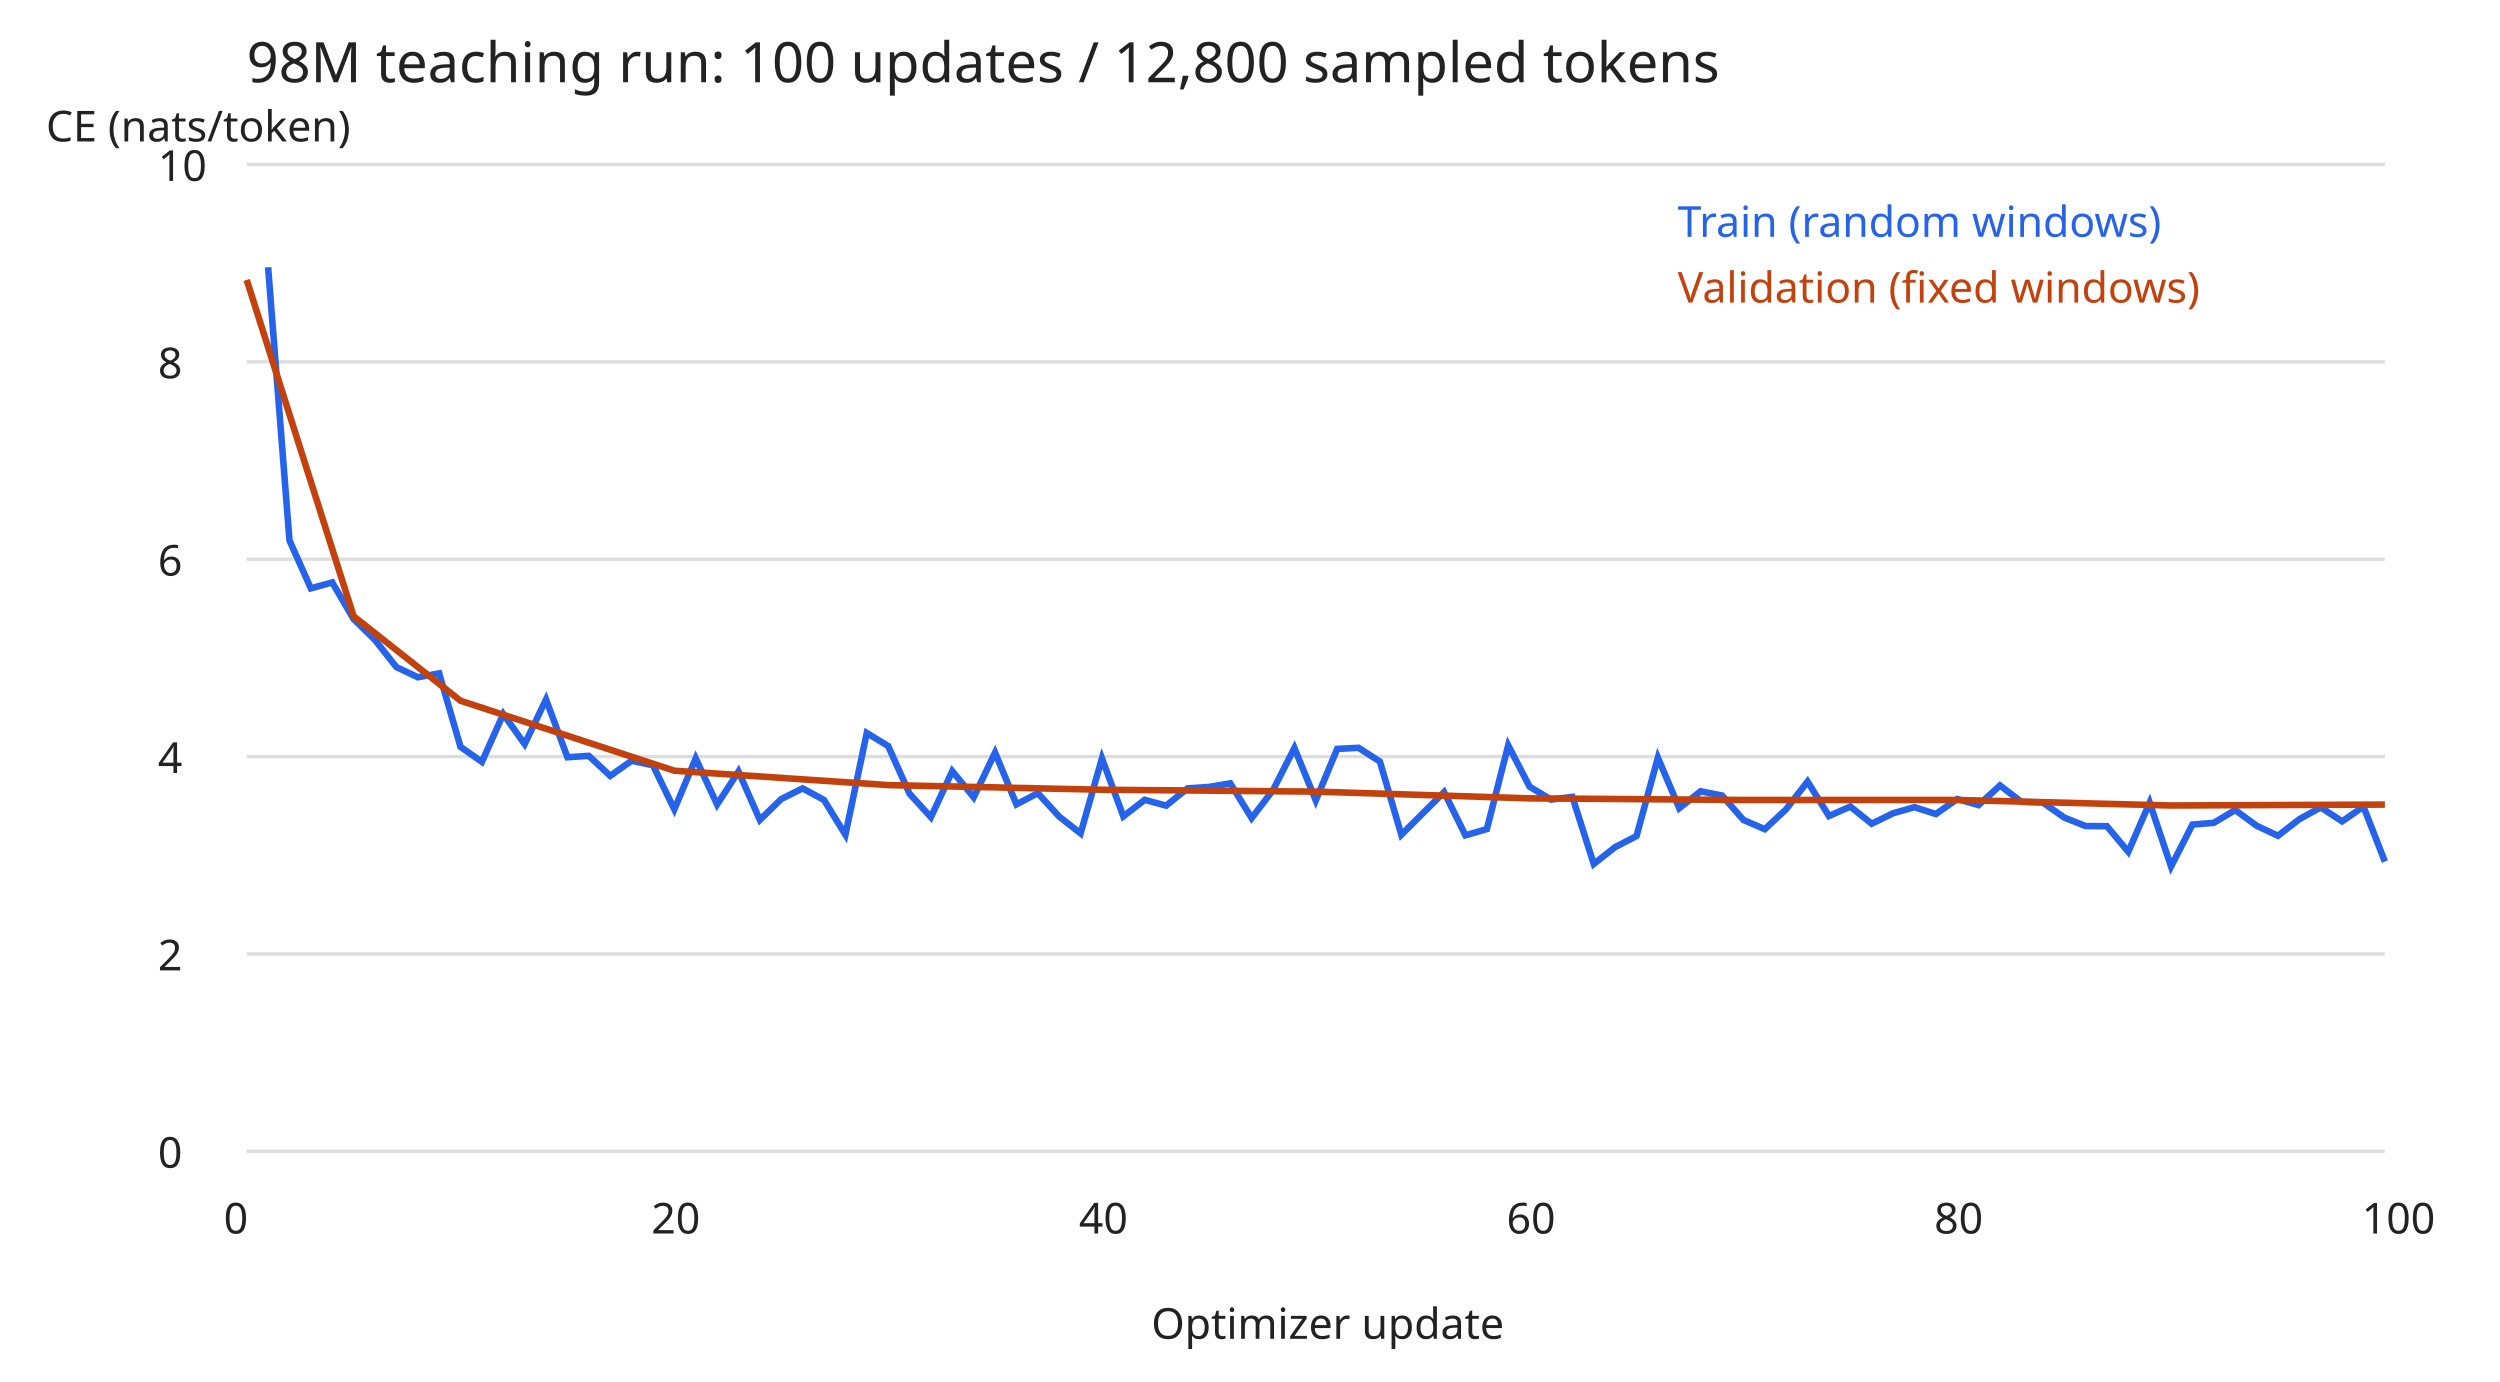
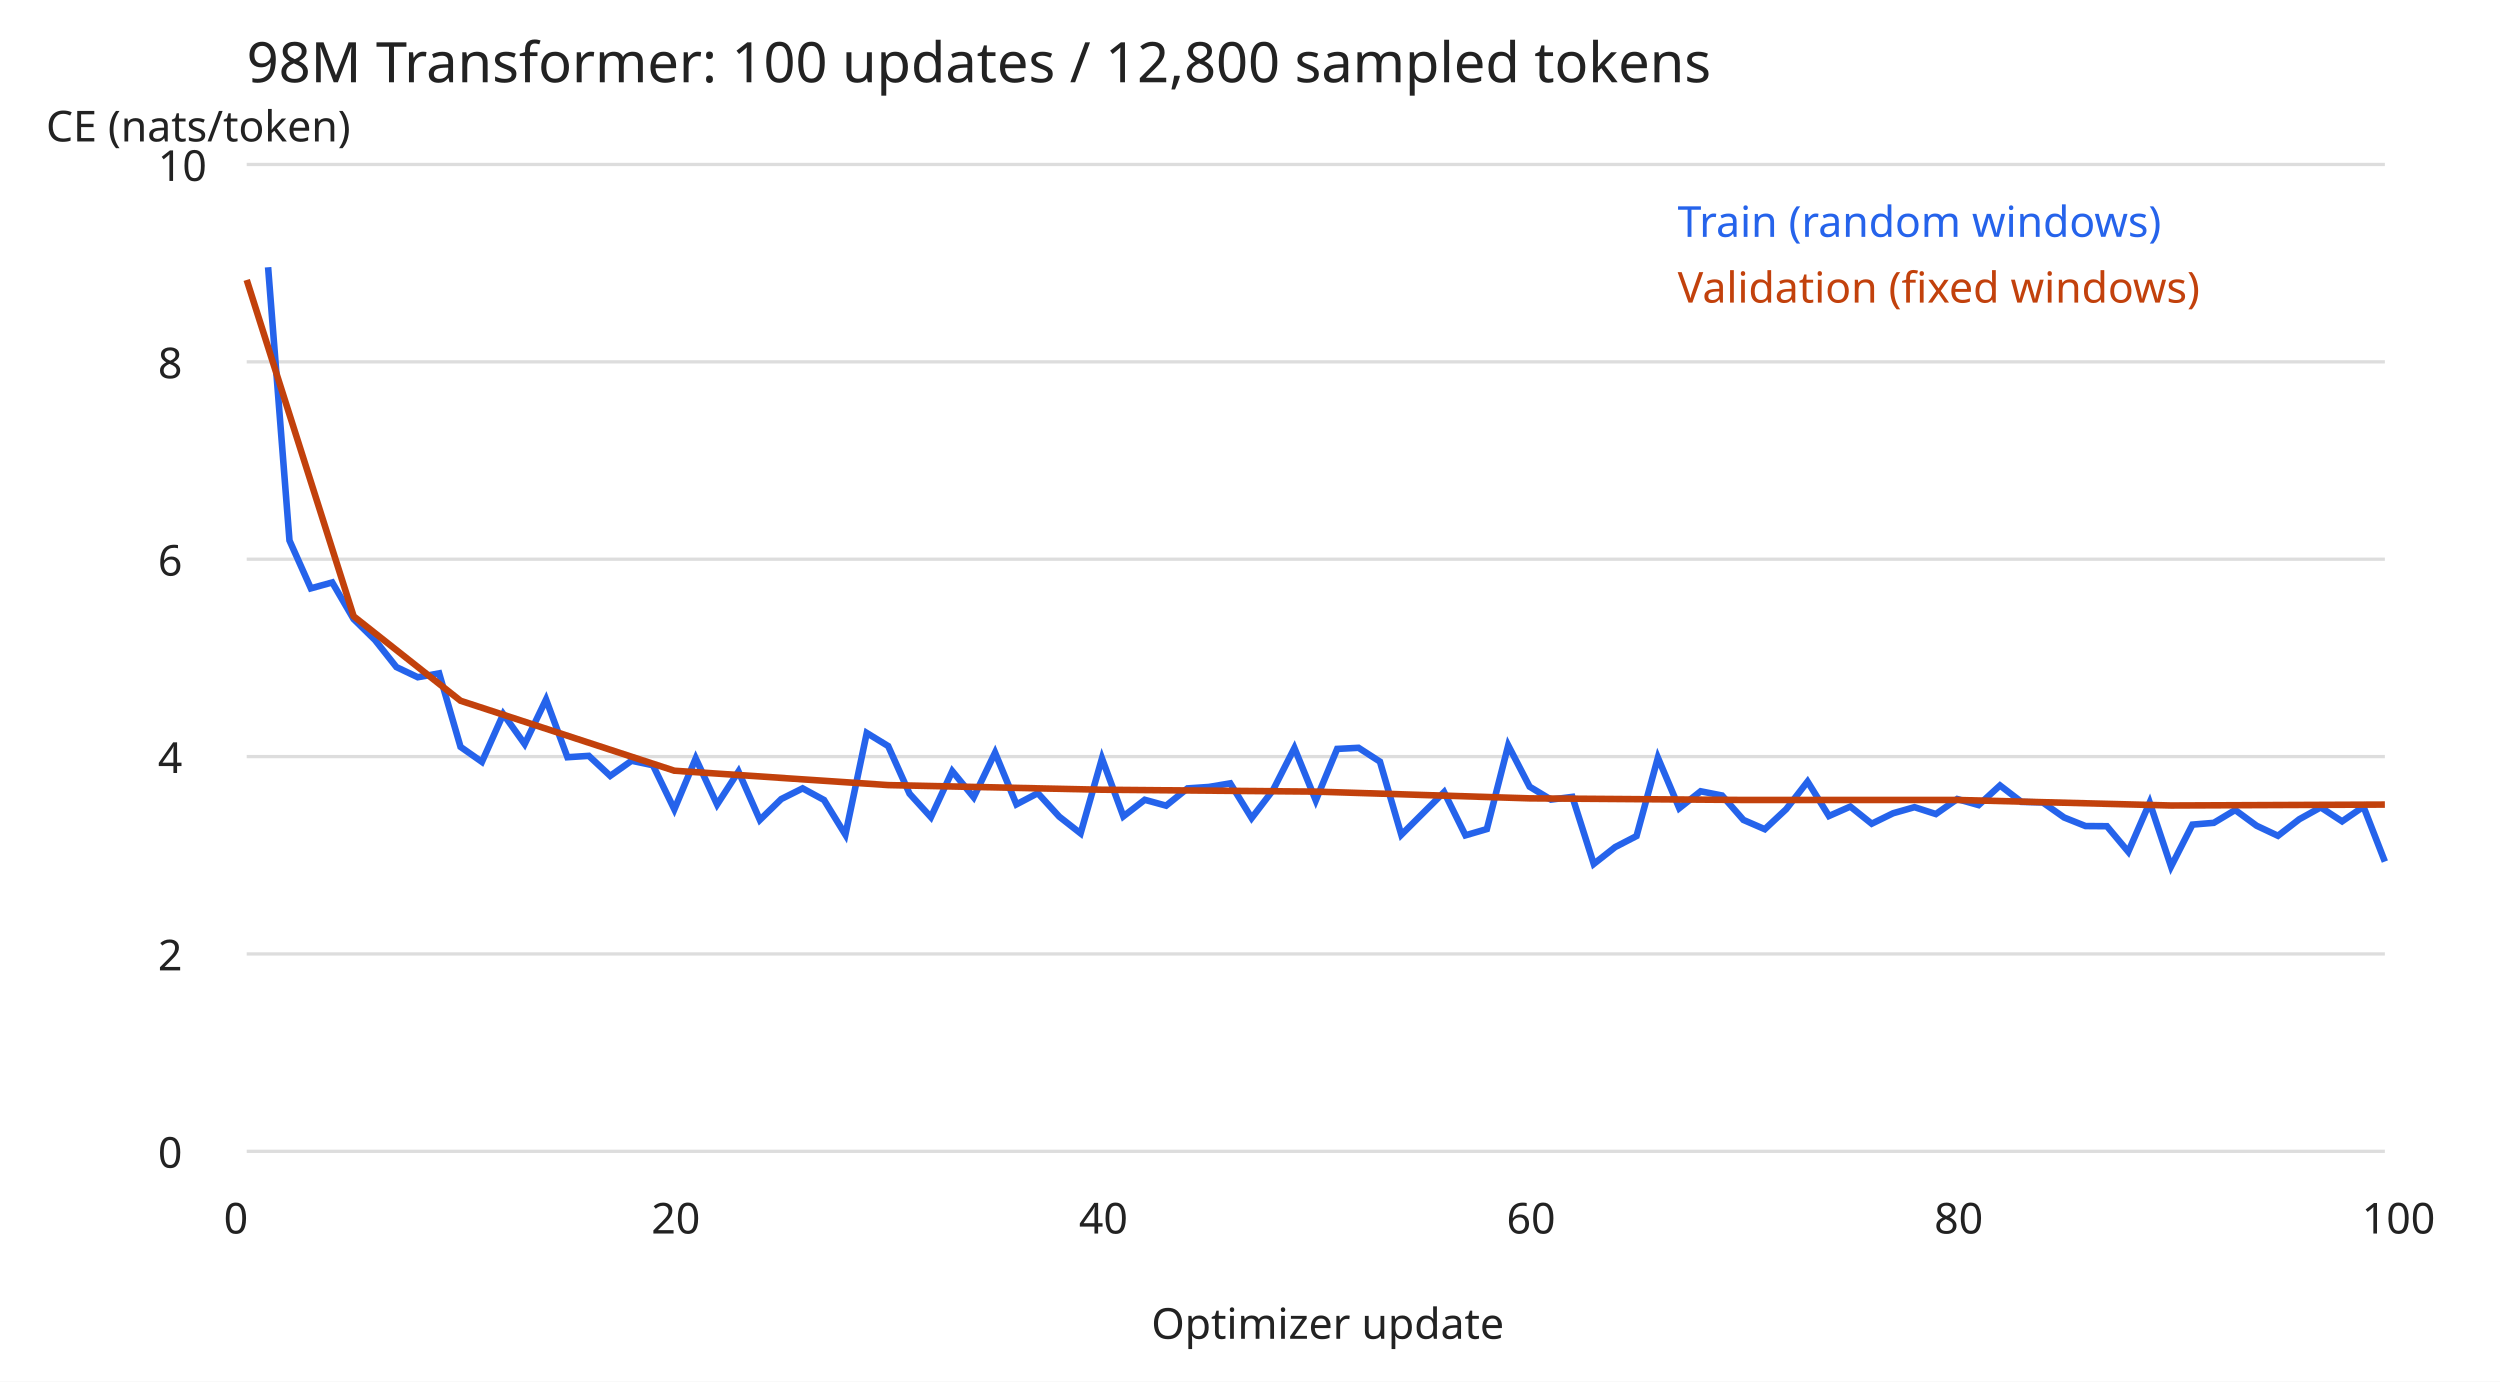
<svg xmlns="http://www.w3.org/2000/svg" width="760" height="420" viewBox="0 0 760 420" role="img" aria-label="Loss curve for 98M model, 100 updates on Apple M4">
  <rect width="100%" height="100%" fill="white" />
  <g font-family="sans-serif" font-size="13" fill="#222">
-     <text x="75" y="25" font-size="17">98M teaching run: 100 updates / 12,800 sampled tokens</text>
+     <text x="75" y="25" font-size="17">98M Transformer: 100 updates / 12,800 sampled tokens</text>
    <line x1="75" y1="350.0" x2="725" y2="350.0" stroke="#ddd" />
    <text x="48" y="355.0">0</text>
    <line x1="75" y1="290.0" x2="725" y2="290.0" stroke="#ddd" />
    <text x="48" y="295.0">2</text>
    <line x1="75" y1="230.0" x2="725" y2="230.0" stroke="#ddd" />
    <text x="48" y="235.0">4</text>
    <line x1="75" y1="170.0" x2="725" y2="170.0" stroke="#ddd" />
    <text x="48" y="175.0">6</text>
    <line x1="75" y1="110.0" x2="725" y2="110.0" stroke="#ddd" />
    <text x="48" y="115.0">8</text>
    <line x1="75" y1="50.0" x2="725" y2="50.0" stroke="#ddd" />
    <text x="48" y="55.0">10</text>
    <text x="68.0" y="375">0</text>
    <text x="198.0" y="375">20</text>
    <text x="328.0" y="375">40</text>
    <text x="458.0" y="375">60</text>
    <text x="588.0" y="375">80</text>
    <text x="718.0" y="375">100</text>
    <polyline points="81.50,81.24 88.00,164.30 94.50,178.86 101.00,177.06 107.50,188.20 114.00,194.57 120.50,202.79 127.00,205.88 133.50,204.70 140.00,227.05 146.50,231.61 153.00,217.08 159.50,226.20 166.00,212.65 172.50,230.20 179.00,229.78 185.50,235.87 192.00,231.27 198.50,232.64 205.00,246.05 211.50,230.55 218.00,244.57 224.50,234.54 231.00,249.26 237.50,242.91 244.00,239.66 250.50,243.19 257.00,253.75 263.50,222.83 270.00,226.80 276.50,241.28 283.00,248.43 289.50,234.43 296.00,242.38 302.50,228.81 309.00,244.53 315.50,241.12 322.00,248.25 328.50,253.35 335.00,230.56 341.50,248.18 348.00,243.14 354.50,244.92 361.00,239.67 367.50,239.23 374.00,238.14 380.50,248.70 387.00,240.19 393.50,227.40 400.00,243.33 406.50,227.67 413.00,227.33 419.50,231.53 426.00,253.78 432.50,247.29 439.00,240.80 445.50,253.94 452.00,252.04 458.50,226.59 465.00,239.15 471.50,243.08 478.00,242.25 484.50,262.64 491.00,257.52 497.50,254.16 504.00,230.34 510.50,245.70 517.00,240.55 523.50,241.83 530.00,249.26 536.50,252.08 543.00,245.99 549.50,237.60 556.00,248.07 562.50,245.20 569.00,250.41 575.50,247.23 582.00,245.38 588.50,247.47 595.00,242.91 601.50,244.75 608.00,238.78 614.50,243.77 621.00,243.95 627.50,248.52 634.00,251.12 640.50,251.17 647.00,258.94 653.50,243.99 660.00,263.43 666.50,250.68 673.00,250.14 679.50,246.24 686.00,251.02 692.50,254.08 699.00,249.04 705.50,245.44 712.00,249.69 718.50,245.22 725.00,261.92" fill="none" stroke="#2563eb" stroke-width="2" />
    <polyline points="75.00,85.10 107.50,187.34 140.00,213.03 205.00,234.30 270.00,238.67 335.00,240.08 400.00,240.65 465.00,242.70 530.00,243.19 595.00,243.19 660.00,244.87 725.00,244.59" fill="none" stroke="#c2410c" stroke-width="2" />
    <text x="14" y="43">CE (nats/token)</text>
    <text x="350" y="407">Optimizer update</text>
    <text x="510" y="72" fill="#2563eb">Train (random windows)</text>
    <text x="510" y="92" fill="#c2410c">Validation (fixed windows)</text>
  </g>
</svg>
